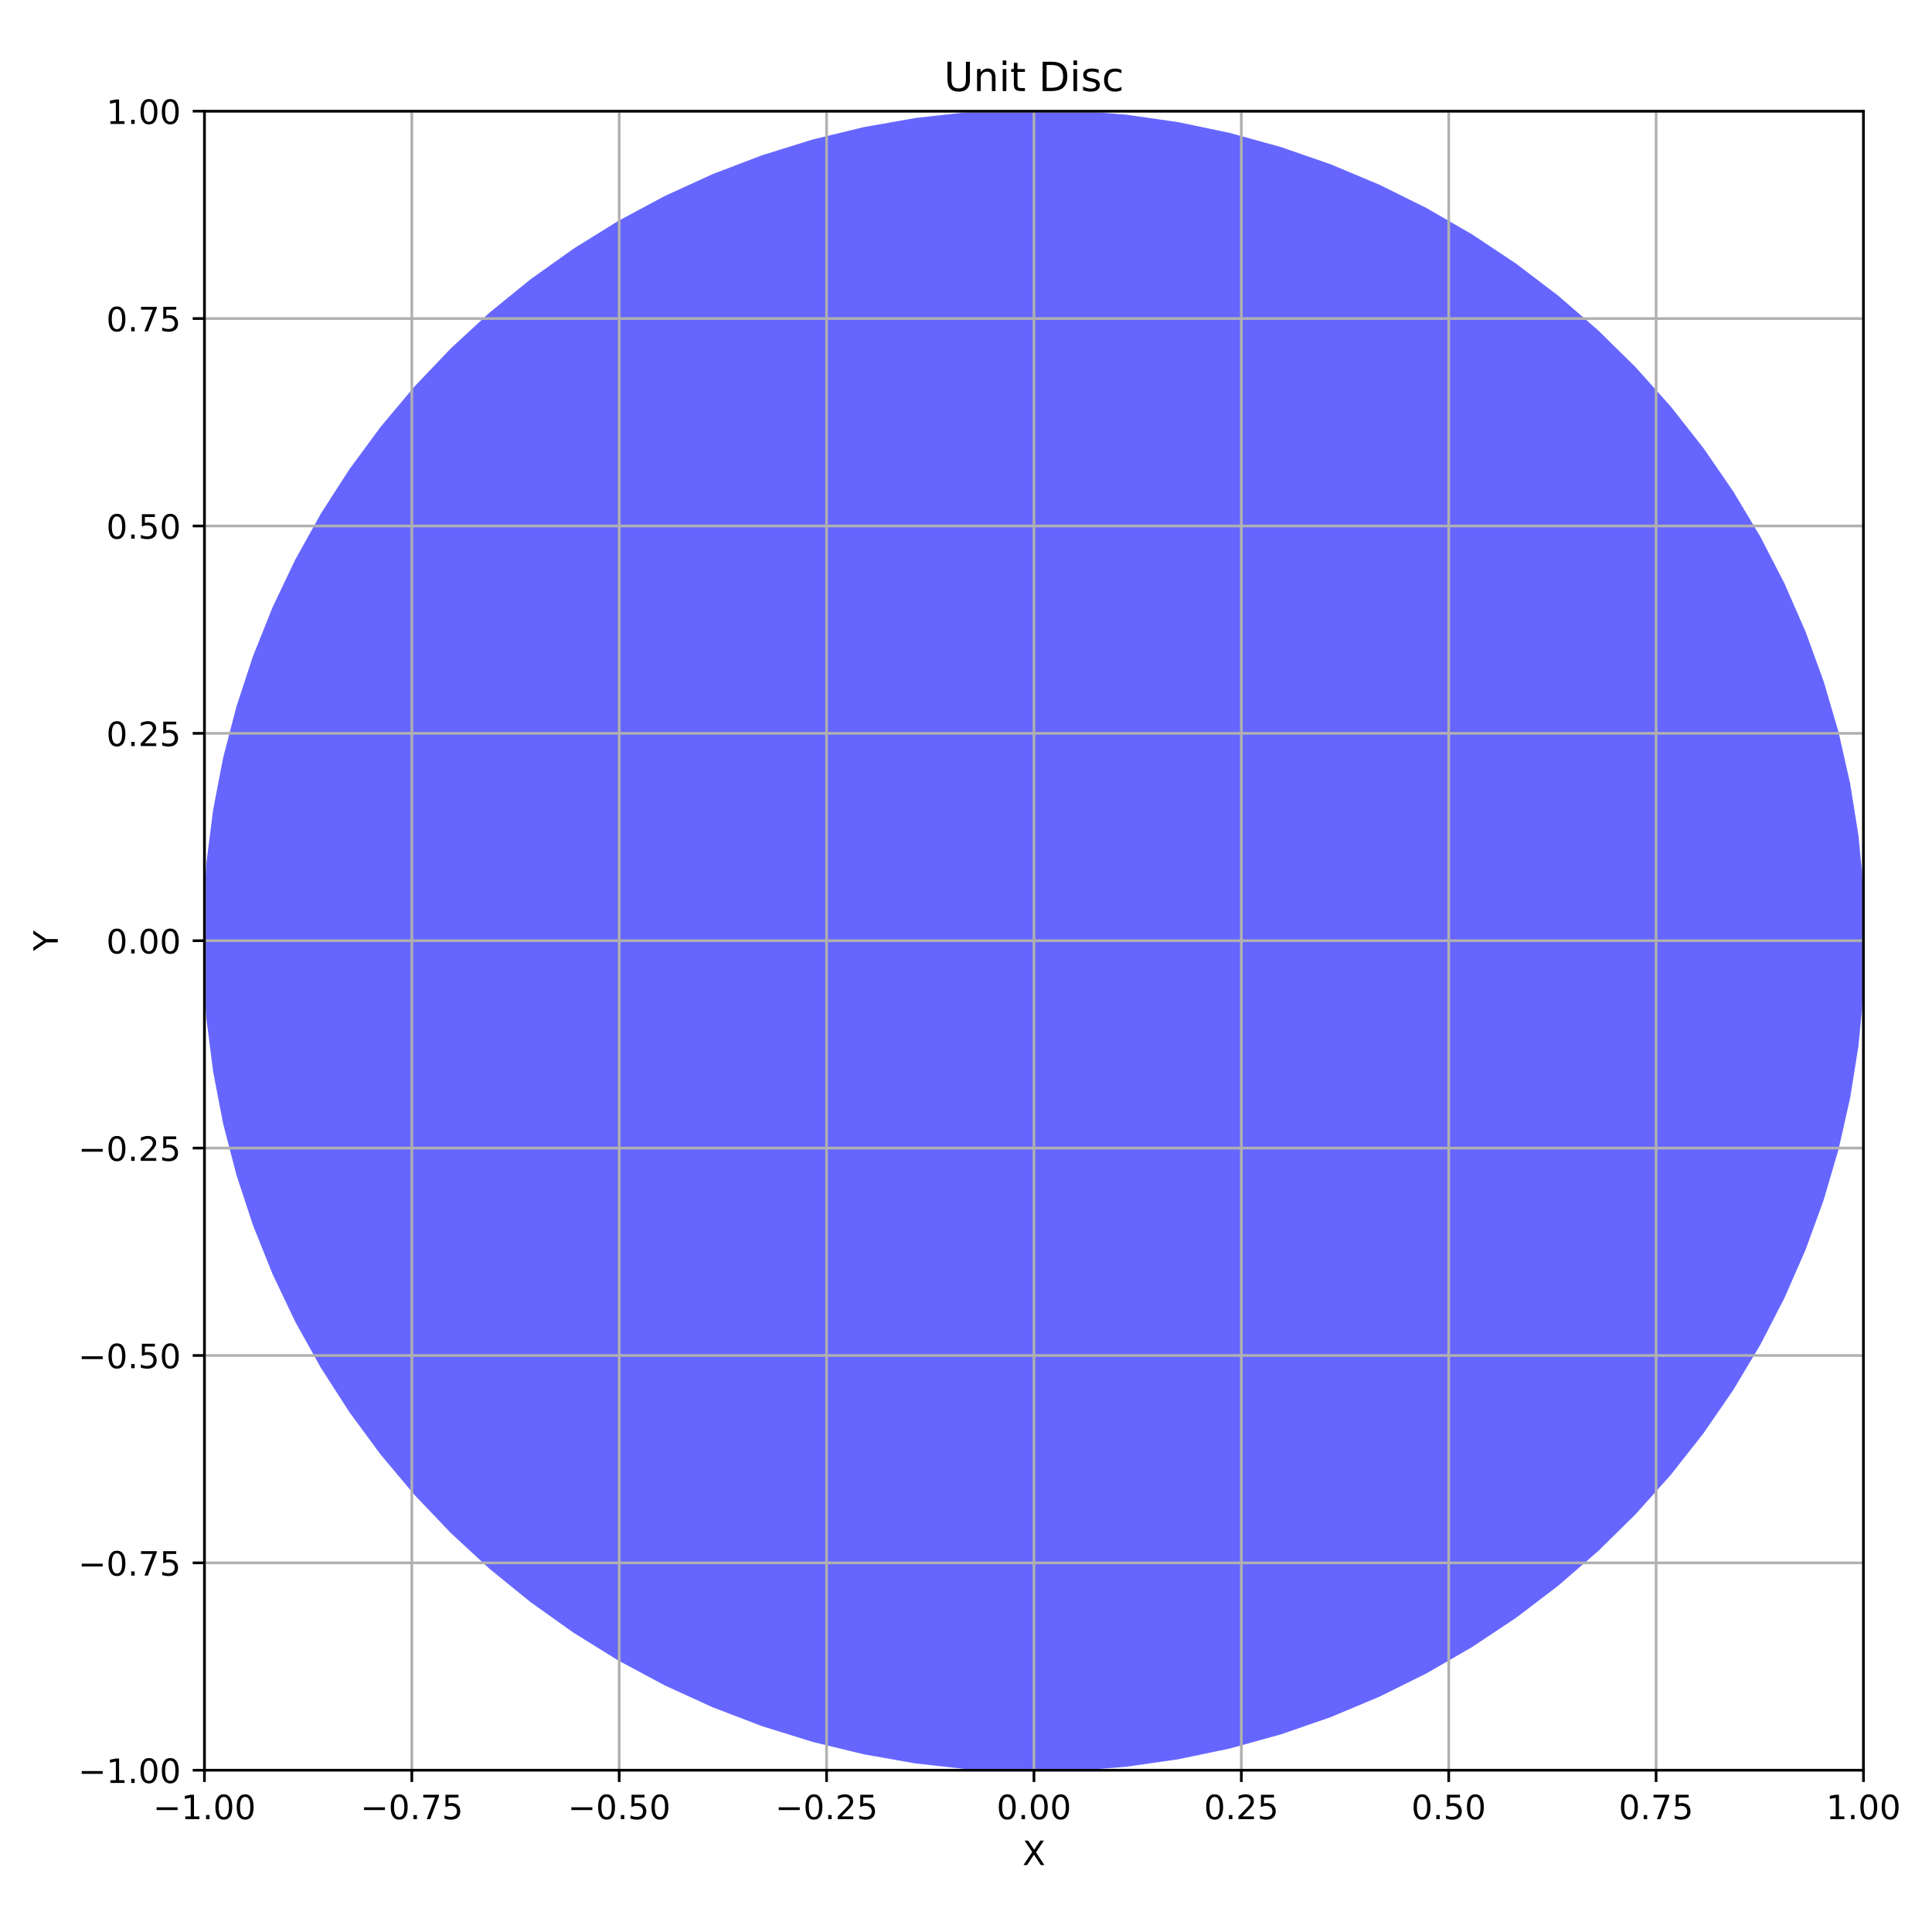
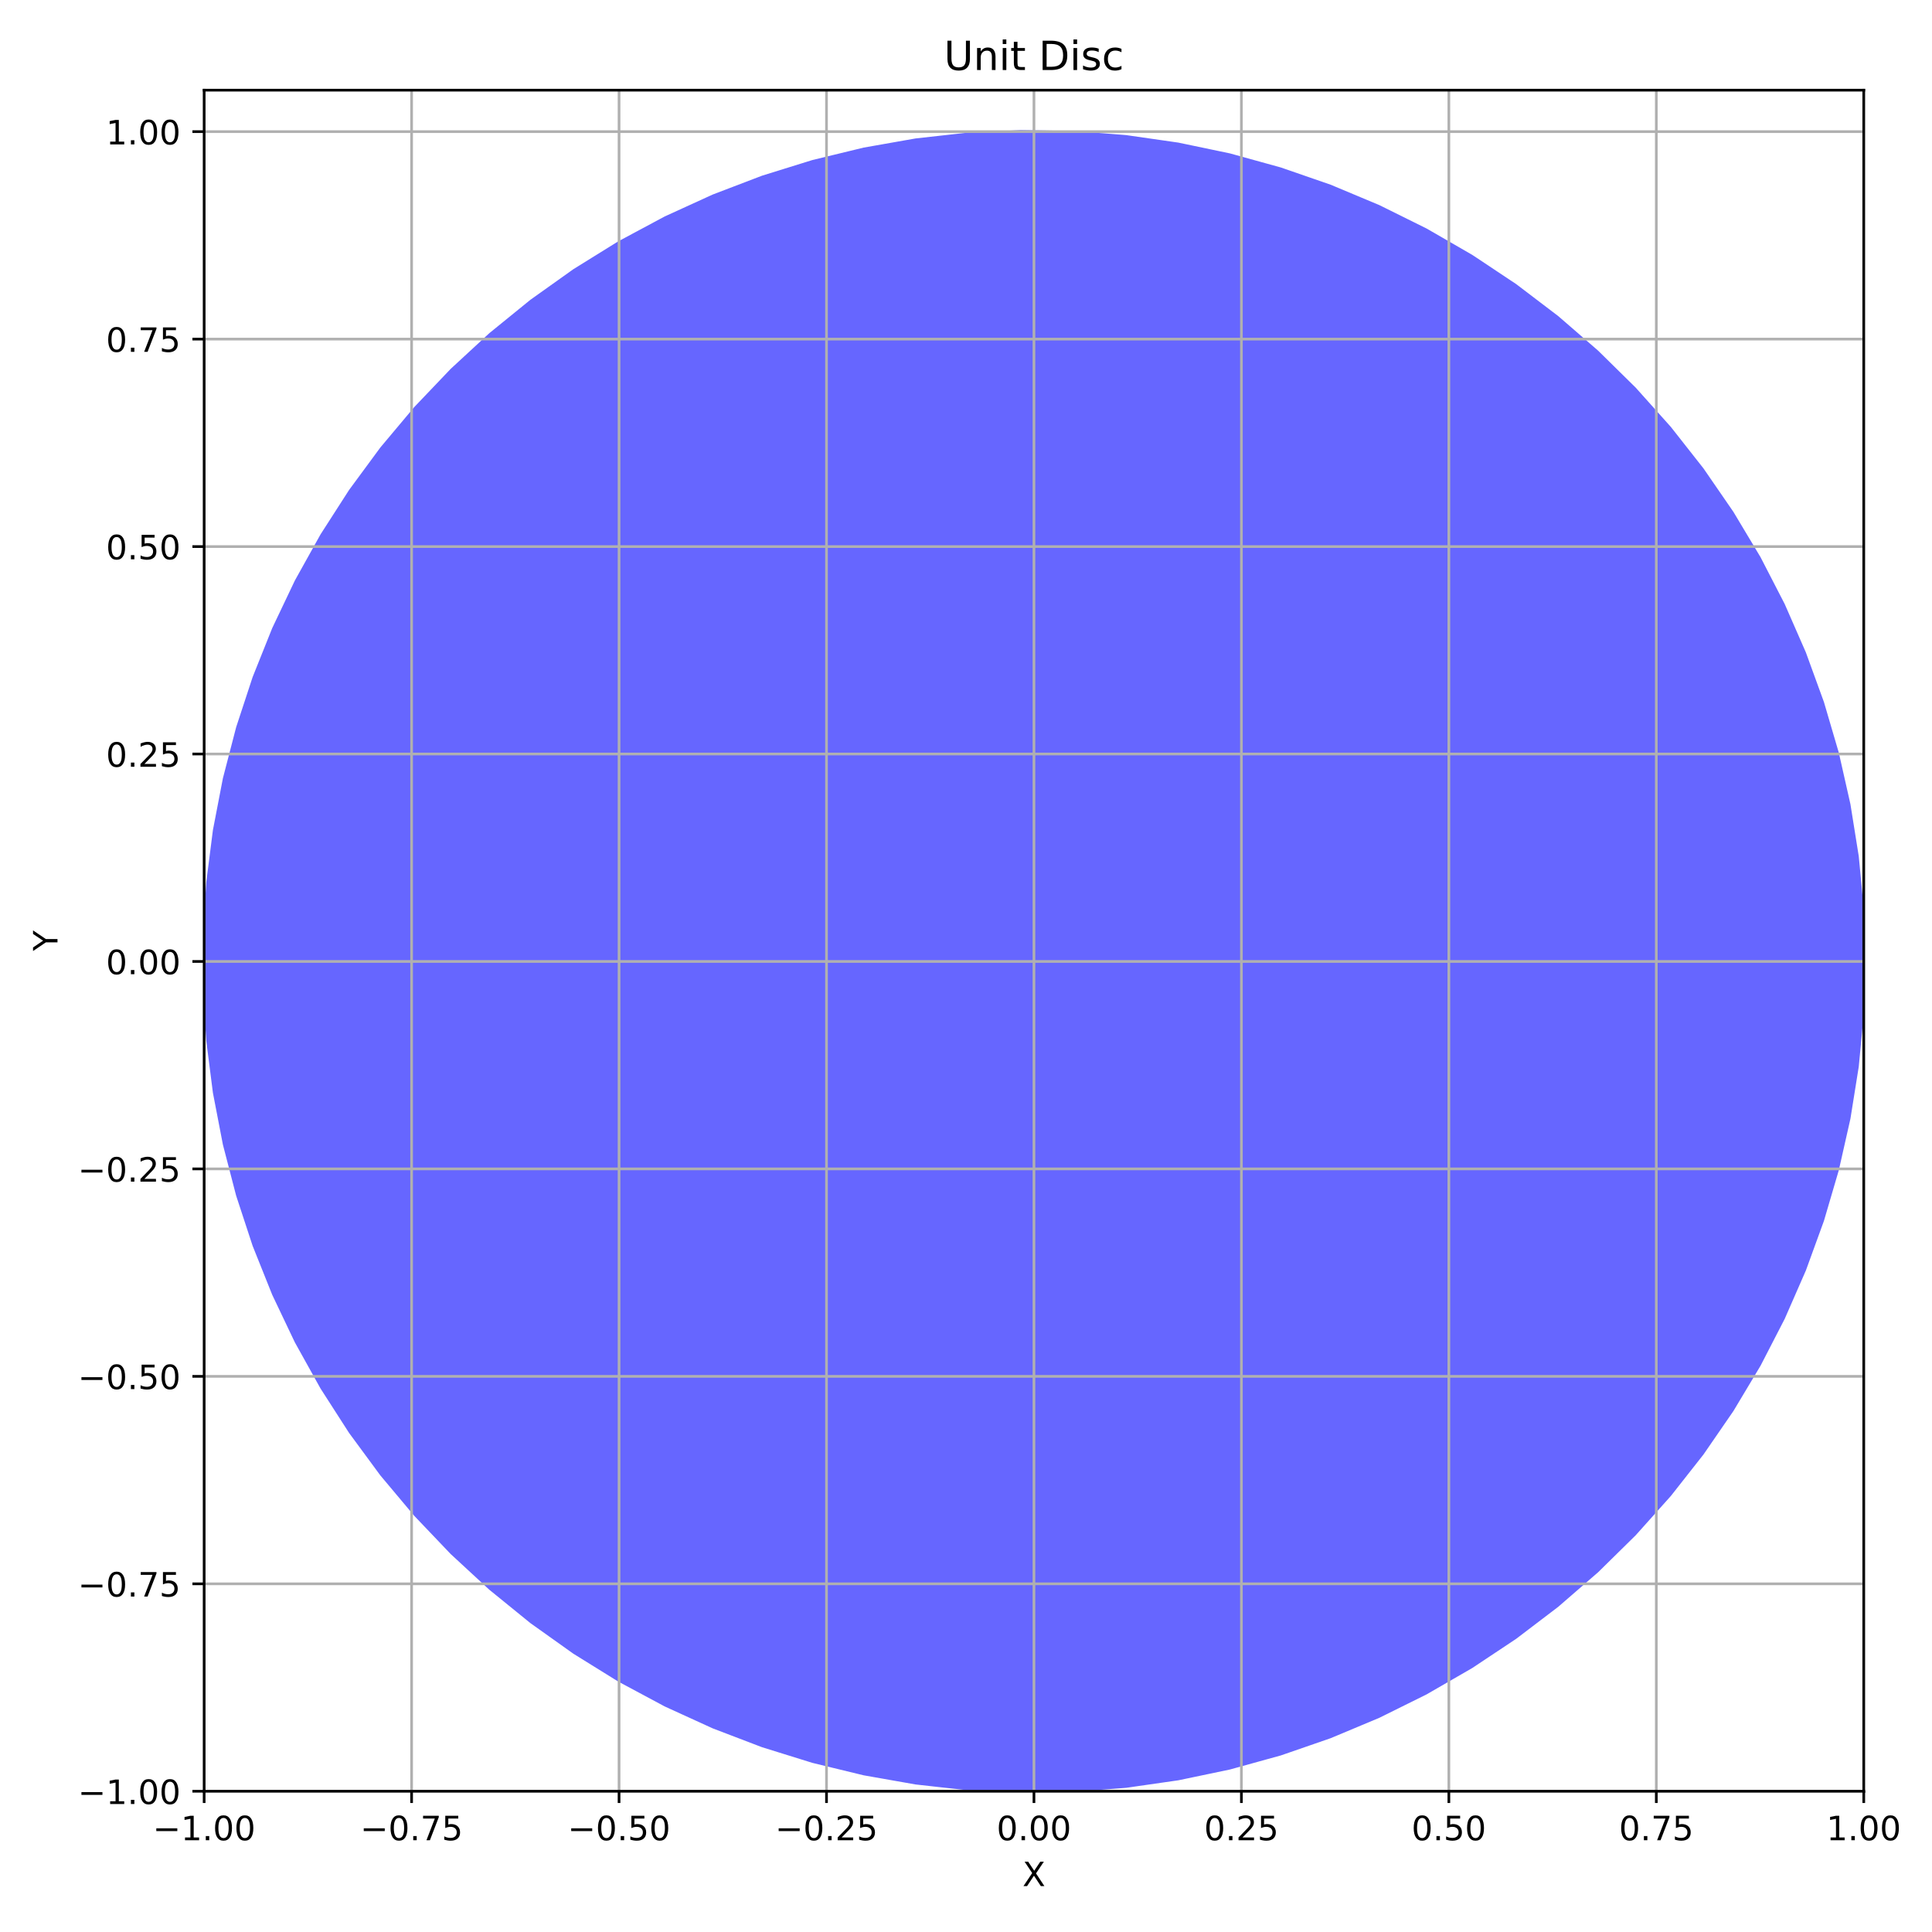
<svg xmlns="http://www.w3.org/2000/svg" xmlns:xlink="http://www.w3.org/1999/xlink" width="576pt" height="576pt" viewBox="0 0 576 576" version="1.1">
  <defs>
    <style type="text/css">*{stroke-linejoin: round; stroke-linecap: butt}</style>
  </defs>
  <g id="figure_1">
    <g id="patch_1">
      <path d="M 0 576  L 576 576  L 576 0  L 0 0  z " style="fill: #ffffff" />
    </g>
    <g id="axes_1">
      <g id="patch_2">
-         <path d="M 60.95 527.77  L 555.57 527.77  L 555.57 33.15  L 60.95 33.15  z " style="fill: #ffffff" />
+         <path d="M 60.865 534.04  L 555.655 534.04  L 555.655 26.88  L 60.865 26.88  z " style="fill: #ffffff" />
      </g>
      <g id="patch_3">
-         <path d="M 555.57 280.46  L 555.072 264.775  L 553.58 249.152  L 551.101 233.656  L 547.643 218.349  L 543.222 203.291  L 537.855 188.544  L 531.563 174.167  L 524.372 160.219  L 516.31 146.754  L 507.411 133.828  L 497.71 121.492  L 487.247 109.797  L 476.062 98.788  L 464.202 88.511  L 451.714 79.007  L 438.648 70.314  L 425.057 62.468  L 410.996 55.499  L 396.522 49.436  L 381.691 44.303  L 366.566 40.121  L 351.205 36.907  L 335.671 34.674  L 320.027 33.43  L 304.336 33.181  L 288.661 33.928  L 273.064 35.667  L 257.609 38.392  L 242.358 42.092  L 227.373 46.752  L 212.713 52.353  L 198.438 58.872  L 184.605 66.283  L 171.27 74.557  L 158.487 83.66  L 146.306 93.556  L 134.778 104.204  L 123.949 115.561  L 113.861 127.583  L 104.557 140.22  L 96.072 153.422  L 88.442 167.136  L 81.697 181.306  L 75.865 195.875  L 70.968 210.785  L 67.026 225.975  L 64.056 241.385  L 62.07 256.952  L 61.075 272.613  L 61.075 288.307  L 62.07 303.968  L 64.056 319.535  L 67.026 334.945  L 70.968 350.135  L 75.865 365.045  L 81.697 379.614  L 88.442 393.784  L 96.072 407.498  L 104.557 420.7  L 113.861 433.337  L 123.949 445.359  L 134.778 456.716  L 146.306 467.364  L 158.487 477.26  L 171.27 486.363  L 184.605 494.637  L 198.438 502.048  L 212.713 508.567  L 227.373 514.168  L 242.358 518.828  L 257.609 522.528  L 273.064 525.253  L 288.661 526.992  L 304.336 527.739  L 320.027 527.49  L 335.671 526.246  L 351.205 524.013  L 366.566 520.799  L 381.691 516.617  L 396.522 511.484  L 410.996 505.421  L 425.057 498.452  L 438.648 490.606  L 451.714 481.913  L 464.202 472.409  L 476.062 462.132  L 487.247 451.123  L 497.71 439.428  L 507.411 427.092  L 516.31 414.166  L 524.372 400.701  L 531.563 386.753  L 537.855 372.376  L 543.222 357.629  L 547.643 342.571  L 551.101 327.264  L 553.58 311.768  L 555.072 296.145  L 555.57 280.46  z " clip-path="url(#p7efc062211)" style="fill: #0000ff; opacity: 0.6; stroke: #0000ff; stroke-linejoin: miter" />
+         <path d="M 555.655 286.645  L 555.157 270.954  L 553.665 255.327  L 551.184 239.825  L 547.726 224.512  L 543.303 209.449  L 537.934 194.697  L 531.64 180.316  L 524.446 166.362  L 516.382 152.893  L 507.48 139.962  L 497.776 127.622  L 487.308 115.923  L 476.12 104.91  L 464.256 94.63  L 451.763 85.123  L 438.693 76.427  L 425.098 68.578  L 411.032 61.606  L 396.552 55.541  L 381.717 50.407  L 366.586 46.223  L 351.22 43.008  L 335.681 40.774  L 320.032 39.53  L 304.335 39.281  L 288.654 40.028  L 273.052 41.768  L 257.592 44.494  L 242.336 48.195  L 227.345 52.856  L 212.68 58.459  L 198.4 64.98  L 184.562 72.394  L 171.223 80.671  L 158.435 89.777  L 146.251 99.676  L 134.719 110.328  L 123.885 121.689  L 113.794 133.715  L 104.486 146.357  L 95.999 159.564  L 88.366 173.282  L 81.619 187.457  L 75.785 202.031  L 70.886 216.946  L 66.943 232.141  L 63.972 247.556  L 61.985 263.128  L 60.989 278.796  L 60.989 294.494  L 61.985 310.161  L 63.972 325.734  L 66.943 341.149  L 70.886 356.344  L 75.785 371.259  L 81.619 385.833  L 88.366 400.008  L 95.999 413.726  L 104.486 426.933  L 113.794 439.574  L 123.885 451.6  L 134.719 462.962  L 146.251 473.614  L 158.435 483.512  L 171.223 492.619  L 184.562 500.895  L 198.4 508.309  L 212.68 514.831  L 227.345 520.433  L 242.336 525.095  L 257.592 528.796  L 273.052 531.522  L 288.654 533.262  L 304.335 534.009  L 320.032 533.76  L 335.681 532.516  L 351.22 530.282  L 366.586 527.066  L 381.717 522.883  L 396.552 517.749  L 411.032 511.683  L 425.098 504.712  L 438.693 496.863  L 451.763 488.167  L 464.256 478.66  L 476.12 468.379  L 487.308 457.367  L 497.776 445.667  L 507.48 433.327  L 516.382 420.397  L 524.446 406.928  L 531.64 392.974  L 537.934 378.592  L 543.303 363.84  L 547.726 348.778  L 551.184 333.465  L 553.665 317.963  L 555.157 302.336  L 555.655 286.645  z " clip-path="url(#pcd6959574d)" style="fill: #0000ff; opacity: 0.6; stroke: #0000ff; stroke-linejoin: miter" />
      </g>
      <g id="matplotlib.axis_1">
        <g id="xtick_1">
          <g id="line2d_1">
-             <path d="M 60.95 527.77  L 60.95 33.15  " clip-path="url(#p7efc062211)" style="fill: none; stroke: #b0b0b0; stroke-width: 0.8; stroke-linecap: square" />
+             <path d="M 60.865 534.04  L 60.865 26.88  " clip-path="url(#pcd6959574d)" style="fill: none; stroke: #b0b0b0; stroke-width: 0.8; stroke-linecap: square" />
          </g>
          <g id="line2d_2">
            <defs>
-               <path id="m8907862afc" d="M 0 0  L 0 3.5  " style="stroke: #000000; stroke-width: 0.8" />
+               <path id="md488ed153a" d="M 0 0  L 0 3.5  " style="stroke: #000000; stroke-width: 0.8" />
            </defs>
            <g>
-               <use xlink:href="#m8907862afc" x="60.95" y="527.77" style="stroke: #000000; stroke-width: 0.8" />
+               <use xlink:href="#md488ed153a" x="60.865" y="534.04" style="stroke: #000000; stroke-width: 0.8" />
            </g>
          </g>
          <g id="text_1">
-             <g transform="translate(45.62734 542.3684) scale(0.1 -0.1)">
+             <g transform="translate(45.54222 548.6384) scale(0.1 -0.1)">
              <defs>
                <path id="DejaVuSans-2212" d="M 678 2272  L 4684 2272  L 4684 1741  L 678 1741  L 678 2272  z " transform="scale(0.015625)" />
                <path id="DejaVuSans-31" d="M 794 531  L 1825 531  L 1825 4091  L 703 3866  L 703 4441  L 1819 4666  L 2450 4666  L 2450 531  L 3481 531  L 3481 0  L 794 0  L 794 531  z " transform="scale(0.015625)" />
                <path id="DejaVuSans-2e" d="M 684 794  L 1344 794  L 1344 0  L 684 0  L 684 794  z " transform="scale(0.015625)" />
                <path id="DejaVuSans-30" d="M 2034 4250  Q 1547 4250 1301 3770  Q 1056 3291 1056 2328  Q 1056 1369 1301 889  Q 1547 409 2034 409  Q 2525 409 2770 889  Q 3016 1369 3016 2328  Q 3016 3291 2770 3770  Q 2525 4250 2034 4250  z M 2034 4750  Q 2819 4750 3233 4129  Q 3647 3509 3647 2328  Q 3647 1150 3233 529  Q 2819 -91 2034 -91  Q 1250 -91 836 529  Q 422 1150 422 2328  Q 422 3509 836 4129  Q 1250 4750 2034 4750  z " transform="scale(0.015625)" />
              </defs>
              <use xlink:href="#DejaVuSans-2212" />
              <use xlink:href="#DejaVuSans-31" x="83.789" />
              <use xlink:href="#DejaVuSans-2e" x="147.412" />
              <use xlink:href="#DejaVuSans-30" x="179.199" />
              <use xlink:href="#DejaVuSans-30" x="242.822" />
            </g>
          </g>
        </g>
        <g id="xtick_2">
          <g id="line2d_3">
-             <path d="M 122.778 527.77  L 122.778 33.15  " clip-path="url(#p7efc062211)" style="fill: none; stroke: #b0b0b0; stroke-width: 0.8; stroke-linecap: square" />
+             <path d="M 122.714 534.04  L 122.714 26.88  " clip-path="url(#pcd6959574d)" style="fill: none; stroke: #b0b0b0; stroke-width: 0.8; stroke-linecap: square" />
          </g>
          <g id="line2d_4">
            <g>
-               <use xlink:href="#m8907862afc" x="122.778" y="527.77" style="stroke: #000000; stroke-width: 0.8" />
+               <use xlink:href="#md488ed153a" x="122.714" y="534.04" style="stroke: #000000; stroke-width: 0.8" />
            </g>
          </g>
          <g id="text_2">
-             <g transform="translate(107.4548 542.3684) scale(0.1 -0.1)">
+             <g transform="translate(107.391 548.6384) scale(0.1 -0.1)">
              <defs>
                <path id="DejaVuSans-37" d="M 525 4666  L 3525 4666  L 3525 4397  L 1831 0  L 1172 0  L 2766 4134  L 525 4134  L 525 4666  z " transform="scale(0.015625)" />
                <path id="DejaVuSans-35" d="M 691 4666  L 3169 4666  L 3169 4134  L 1269 4134  L 1269 2991  Q 1406 3038 1543 3061  Q 1681 3084 1819 3084  Q 2600 3084 3056 2656  Q 3513 2228 3513 1497  Q 3513 744 3044 326  Q 2575 -91 1722 -91  Q 1428 -91 1123 -41  Q 819 9 494 109  L 494 744  Q 775 591 1075 516  Q 1375 441 1709 441  Q 2250 441 2565 725  Q 2881 1009 2881 1497  Q 2881 1984 2565 2268  Q 2250 2553 1709 2553  Q 1456 2553 1204 2497  Q 953 2441 691 2322  L 691 4666  z " transform="scale(0.015625)" />
              </defs>
              <use xlink:href="#DejaVuSans-2212" />
              <use xlink:href="#DejaVuSans-30" x="83.789" />
              <use xlink:href="#DejaVuSans-2e" x="147.412" />
              <use xlink:href="#DejaVuSans-37" x="179.199" />
              <use xlink:href="#DejaVuSans-35" x="242.822" />
            </g>
          </g>
        </g>
        <g id="xtick_3">
          <g id="line2d_5">
-             <path d="M 184.605 527.77  L 184.605 33.15  " clip-path="url(#p7efc062211)" style="fill: none; stroke: #b0b0b0; stroke-width: 0.8; stroke-linecap: square" />
+             <path d="M 184.562 534.04  L 184.562 26.88  " clip-path="url(#pcd6959574d)" style="fill: none; stroke: #b0b0b0; stroke-width: 0.8; stroke-linecap: square" />
          </g>
          <g id="line2d_6">
            <g>
-               <use xlink:href="#m8907862afc" x="184.605" y="527.77" style="stroke: #000000; stroke-width: 0.8" />
+               <use xlink:href="#md488ed153a" x="184.562" y="534.04" style="stroke: #000000; stroke-width: 0.8" />
            </g>
          </g>
          <g id="text_3">
-             <g transform="translate(169.2823 542.3684) scale(0.1 -0.1)">
+             <g transform="translate(169.2398 548.6384) scale(0.1 -0.1)">
              <use xlink:href="#DejaVuSans-2212" />
              <use xlink:href="#DejaVuSans-30" x="83.789" />
              <use xlink:href="#DejaVuSans-2e" x="147.412" />
              <use xlink:href="#DejaVuSans-35" x="179.199" />
              <use xlink:href="#DejaVuSans-30" x="242.822" />
            </g>
          </g>
        </g>
        <g id="xtick_4">
          <g id="line2d_7">
-             <path d="M 246.433 527.77  L 246.433 33.15  " clip-path="url(#p7efc062211)" style="fill: none; stroke: #b0b0b0; stroke-width: 0.8; stroke-linecap: square" />
+             <path d="M 246.411 534.04  L 246.411 26.88  " clip-path="url(#pcd6959574d)" style="fill: none; stroke: #b0b0b0; stroke-width: 0.8; stroke-linecap: square" />
          </g>
          <g id="line2d_8">
            <g>
-               <use xlink:href="#m8907862afc" x="246.433" y="527.77" style="stroke: #000000; stroke-width: 0.8" />
+               <use xlink:href="#md488ed153a" x="246.411" y="534.04" style="stroke: #000000; stroke-width: 0.8" />
            </g>
          </g>
          <g id="text_4">
-             <g transform="translate(231.1098 542.3684) scale(0.1 -0.1)">
+             <g transform="translate(231.0886 548.6384) scale(0.1 -0.1)">
              <defs>
                <path id="DejaVuSans-32" d="M 1228 531  L 3431 531  L 3431 0  L 469 0  L 469 531  Q 828 903 1448 1529  Q 2069 2156 2228 2338  Q 2531 2678 2651 2914  Q 2772 3150 2772 3378  Q 2772 3750 2511 3984  Q 2250 4219 1831 4219  Q 1534 4219 1204 4116  Q 875 4013 500 3803  L 500 4441  Q 881 4594 1212 4672  Q 1544 4750 1819 4750  Q 2544 4750 2975 4387  Q 3406 4025 3406 3419  Q 3406 3131 3298 2873  Q 3191 2616 2906 2266  Q 2828 2175 2409 1742  Q 1991 1309 1228 531  z " transform="scale(0.015625)" />
              </defs>
              <use xlink:href="#DejaVuSans-2212" />
              <use xlink:href="#DejaVuSans-30" x="83.789" />
              <use xlink:href="#DejaVuSans-2e" x="147.412" />
              <use xlink:href="#DejaVuSans-32" x="179.199" />
              <use xlink:href="#DejaVuSans-35" x="242.822" />
            </g>
          </g>
        </g>
        <g id="xtick_5">
          <g id="line2d_9">
-             <path d="M 308.26 527.77  L 308.26 33.15  " clip-path="url(#p7efc062211)" style="fill: none; stroke: #b0b0b0; stroke-width: 0.8; stroke-linecap: square" />
+             <path d="M 308.26 534.04  L 308.26 26.88  " clip-path="url(#pcd6959574d)" style="fill: none; stroke: #b0b0b0; stroke-width: 0.8; stroke-linecap: square" />
          </g>
          <g id="line2d_10">
            <g>
-               <use xlink:href="#m8907862afc" x="308.26" y="527.77" style="stroke: #000000; stroke-width: 0.8" />
+               <use xlink:href="#md488ed153a" x="308.26" y="534.04" style="stroke: #000000; stroke-width: 0.8" />
            </g>
          </g>
          <g id="text_5">
-             <g transform="translate(297.1272 542.3684) scale(0.1 -0.1)">
+             <g transform="translate(297.1272 548.6384) scale(0.1 -0.1)">
              <use xlink:href="#DejaVuSans-30" />
              <use xlink:href="#DejaVuSans-2e" x="63.623" />
              <use xlink:href="#DejaVuSans-30" x="95.41" />
              <use xlink:href="#DejaVuSans-30" x="159.033" />
            </g>
          </g>
        </g>
        <g id="xtick_6">
          <g id="line2d_11">
-             <path d="M 370.087 527.77  L 370.087 33.15  " clip-path="url(#p7efc062211)" style="fill: none; stroke: #b0b0b0; stroke-width: 0.8; stroke-linecap: square" />
+             <path d="M 370.109 534.04  L 370.109 26.88  " clip-path="url(#pcd6959574d)" style="fill: none; stroke: #b0b0b0; stroke-width: 0.8; stroke-linecap: square" />
          </g>
          <g id="line2d_12">
            <g>
-               <use xlink:href="#m8907862afc" x="370.087" y="527.77" style="stroke: #000000; stroke-width: 0.8" />
+               <use xlink:href="#md488ed153a" x="370.109" y="534.04" style="stroke: #000000; stroke-width: 0.8" />
            </g>
          </g>
          <g id="text_6">
-             <g transform="translate(358.9547 542.3684) scale(0.1 -0.1)">
+             <g transform="translate(358.976 548.6384) scale(0.1 -0.1)">
              <use xlink:href="#DejaVuSans-30" />
              <use xlink:href="#DejaVuSans-2e" x="63.623" />
              <use xlink:href="#DejaVuSans-32" x="95.41" />
              <use xlink:href="#DejaVuSans-35" x="159.033" />
            </g>
          </g>
        </g>
        <g id="xtick_7">
          <g id="line2d_13">
-             <path d="M 431.915 527.77  L 431.915 33.15  " clip-path="url(#p7efc062211)" style="fill: none; stroke: #b0b0b0; stroke-width: 0.8; stroke-linecap: square" />
+             <path d="M 431.958 534.04  L 431.958 26.88  " clip-path="url(#pcd6959574d)" style="fill: none; stroke: #b0b0b0; stroke-width: 0.8; stroke-linecap: square" />
          </g>
          <g id="line2d_14">
            <g>
-               <use xlink:href="#m8907862afc" x="431.915" y="527.77" style="stroke: #000000; stroke-width: 0.8" />
+               <use xlink:href="#md488ed153a" x="431.958" y="534.04" style="stroke: #000000; stroke-width: 0.8" />
            </g>
          </g>
          <g id="text_7">
-             <g transform="translate(420.7822 542.3684) scale(0.1 -0.1)">
+             <g transform="translate(420.8247 548.6384) scale(0.1 -0.1)">
              <use xlink:href="#DejaVuSans-30" />
              <use xlink:href="#DejaVuSans-2e" x="63.623" />
              <use xlink:href="#DejaVuSans-35" x="95.41" />
              <use xlink:href="#DejaVuSans-30" x="159.033" />
            </g>
          </g>
        </g>
        <g id="xtick_8">
          <g id="line2d_15">
-             <path d="M 493.743 527.77  L 493.743 33.15  " clip-path="url(#p7efc062211)" style="fill: none; stroke: #b0b0b0; stroke-width: 0.8; stroke-linecap: square" />
+             <path d="M 493.806 534.04  L 493.806 26.88  " clip-path="url(#pcd6959574d)" style="fill: none; stroke: #b0b0b0; stroke-width: 0.8; stroke-linecap: square" />
          </g>
          <g id="line2d_16">
            <g>
-               <use xlink:href="#m8907862afc" x="493.743" y="527.77" style="stroke: #000000; stroke-width: 0.8" />
+               <use xlink:href="#md488ed153a" x="493.806" y="534.04" style="stroke: #000000; stroke-width: 0.8" />
            </g>
          </g>
          <g id="text_8">
-             <g transform="translate(482.6097 542.3684) scale(0.1 -0.1)">
+             <g transform="translate(482.6735 548.6384) scale(0.1 -0.1)">
              <use xlink:href="#DejaVuSans-30" />
              <use xlink:href="#DejaVuSans-2e" x="63.623" />
              <use xlink:href="#DejaVuSans-37" x="95.41" />
              <use xlink:href="#DejaVuSans-35" x="159.033" />
            </g>
          </g>
        </g>
        <g id="xtick_9">
          <g id="line2d_17">
-             <path d="M 555.57 527.77  L 555.57 33.15  " clip-path="url(#p7efc062211)" style="fill: none; stroke: #b0b0b0; stroke-width: 0.8; stroke-linecap: square" />
+             <path d="M 555.655 534.04  L 555.655 26.88  " clip-path="url(#pcd6959574d)" style="fill: none; stroke: #b0b0b0; stroke-width: 0.8; stroke-linecap: square" />
          </g>
          <g id="line2d_18">
            <g>
-               <use xlink:href="#m8907862afc" x="555.57" y="527.77" style="stroke: #000000; stroke-width: 0.8" />
+               <use xlink:href="#md488ed153a" x="555.655" y="534.04" style="stroke: #000000; stroke-width: 0.8" />
            </g>
          </g>
          <g id="text_9">
-             <g transform="translate(544.4372 542.3684) scale(0.1 -0.1)">
+             <g transform="translate(544.5223 548.6384) scale(0.1 -0.1)">
              <use xlink:href="#DejaVuSans-31" />
              <use xlink:href="#DejaVuSans-2e" x="63.623" />
              <use xlink:href="#DejaVuSans-30" x="95.41" />
              <use xlink:href="#DejaVuSans-30" x="159.033" />
            </g>
          </g>
        </g>
        <g id="text_10">
-           <g transform="translate(304.835 556.0466) scale(0.1 -0.1)">
+           <g transform="translate(304.835 562.3166) scale(0.1 -0.1)">
            <defs>
              <path id="DejaVuSans-58" d="M 403 4666  L 1081 4666  L 2241 2931  L 3406 4666  L 4084 4666  L 2584 2425  L 4184 0  L 3506 0  L 2194 1984  L 872 0  L 191 0  L 1856 2491  L 403 4666  z " transform="scale(0.015625)" />
            </defs>
            <use xlink:href="#DejaVuSans-58" />
          </g>
        </g>
      </g>
      <g id="matplotlib.axis_2">
        <g id="ytick_1">
          <g id="line2d_19">
-             <path d="M 60.95 527.77  L 555.57 527.77  " clip-path="url(#p7efc062211)" style="fill: none; stroke: #b0b0b0; stroke-width: 0.8; stroke-linecap: square" />
+             <path d="M 60.865 534.04  L 555.655 534.04  " clip-path="url(#pcd6959574d)" style="fill: none; stroke: #b0b0b0; stroke-width: 0.8; stroke-linecap: square" />
          </g>
          <g id="line2d_20">
            <defs>
-               <path id="mbcb0702054" d="M 0 0  L -3.5 0  " style="stroke: #000000; stroke-width: 0.8" />
+               <path id="m30bca22237" d="M 0 0  L -3.5 0  " style="stroke: #000000; stroke-width: 0.8" />
            </defs>
            <g>
-               <use xlink:href="#mbcb0702054" x="60.95" y="527.77" style="stroke: #000000; stroke-width: 0.8" />
+               <use xlink:href="#m30bca22237" x="60.865" y="534.04" style="stroke: #000000; stroke-width: 0.8" />
            </g>
          </g>
          <g id="text_11">
-             <g transform="translate(23.30469 531.5692) scale(0.1 -0.1)">
+             <g transform="translate(23.21957 537.8392) scale(0.1 -0.1)">
              <use xlink:href="#DejaVuSans-2212" />
              <use xlink:href="#DejaVuSans-31" x="83.789" />
              <use xlink:href="#DejaVuSans-2e" x="147.412" />
              <use xlink:href="#DejaVuSans-30" x="179.199" />
              <use xlink:href="#DejaVuSans-30" x="242.822" />
            </g>
          </g>
        </g>
        <g id="ytick_2">
          <g id="line2d_21">
-             <path d="M 60.95 465.942  L 555.57 465.942  " clip-path="url(#p7efc062211)" style="fill: none; stroke: #b0b0b0; stroke-width: 0.8; stroke-linecap: square" />
+             <path d="M 60.865 472.191  L 555.655 472.191  " clip-path="url(#pcd6959574d)" style="fill: none; stroke: #b0b0b0; stroke-width: 0.8; stroke-linecap: square" />
          </g>
          <g id="line2d_22">
            <g>
-               <use xlink:href="#mbcb0702054" x="60.95" y="465.942" style="stroke: #000000; stroke-width: 0.8" />
+               <use xlink:href="#m30bca22237" x="60.865" y="472.191" style="stroke: #000000; stroke-width: 0.8" />
            </g>
          </g>
          <g id="text_12">
-             <g transform="translate(23.30469 469.7417) scale(0.1 -0.1)">
+             <g transform="translate(23.21957 475.9904) scale(0.1 -0.1)">
              <use xlink:href="#DejaVuSans-2212" />
              <use xlink:href="#DejaVuSans-30" x="83.789" />
              <use xlink:href="#DejaVuSans-2e" x="147.412" />
              <use xlink:href="#DejaVuSans-37" x="179.199" />
              <use xlink:href="#DejaVuSans-35" x="242.822" />
            </g>
          </g>
        </g>
        <g id="ytick_3">
          <g id="line2d_23">
-             <path d="M 60.95 404.115  L 555.57 404.115  " clip-path="url(#p7efc062211)" style="fill: none; stroke: #b0b0b0; stroke-width: 0.8; stroke-linecap: square" />
+             <path d="M 60.865 410.342  L 555.655 410.342  " clip-path="url(#pcd6959574d)" style="fill: none; stroke: #b0b0b0; stroke-width: 0.8; stroke-linecap: square" />
          </g>
          <g id="line2d_24">
            <g>
-               <use xlink:href="#mbcb0702054" x="60.95" y="404.115" style="stroke: #000000; stroke-width: 0.8" />
+               <use xlink:href="#m30bca22237" x="60.865" y="410.342" style="stroke: #000000; stroke-width: 0.8" />
            </g>
          </g>
          <g id="text_13">
-             <g transform="translate(23.30469 407.9142) scale(0.1 -0.1)">
+             <g transform="translate(23.21957 414.1417) scale(0.1 -0.1)">
              <use xlink:href="#DejaVuSans-2212" />
              <use xlink:href="#DejaVuSans-30" x="83.789" />
              <use xlink:href="#DejaVuSans-2e" x="147.412" />
              <use xlink:href="#DejaVuSans-35" x="179.199" />
              <use xlink:href="#DejaVuSans-30" x="242.822" />
            </g>
          </g>
        </g>
        <g id="ytick_4">
          <g id="line2d_25">
-             <path d="M 60.95 342.288  L 555.57 342.288  " clip-path="url(#p7efc062211)" style="fill: none; stroke: #b0b0b0; stroke-width: 0.8; stroke-linecap: square" />
+             <path d="M 60.865 348.494  L 555.655 348.494  " clip-path="url(#pcd6959574d)" style="fill: none; stroke: #b0b0b0; stroke-width: 0.8; stroke-linecap: square" />
          </g>
          <g id="line2d_26">
            <g>
-               <use xlink:href="#mbcb0702054" x="60.95" y="342.288" style="stroke: #000000; stroke-width: 0.8" />
+               <use xlink:href="#m30bca22237" x="60.865" y="348.494" style="stroke: #000000; stroke-width: 0.8" />
            </g>
          </g>
          <g id="text_14">
-             <g transform="translate(23.30469 346.0867) scale(0.1 -0.1)">
+             <g transform="translate(23.21957 352.2929) scale(0.1 -0.1)">
              <use xlink:href="#DejaVuSans-2212" />
              <use xlink:href="#DejaVuSans-30" x="83.789" />
              <use xlink:href="#DejaVuSans-2e" x="147.412" />
              <use xlink:href="#DejaVuSans-32" x="179.199" />
              <use xlink:href="#DejaVuSans-35" x="242.822" />
            </g>
          </g>
        </g>
        <g id="ytick_5">
          <g id="line2d_27">
-             <path d="M 60.95 280.46  L 555.57 280.46  " clip-path="url(#p7efc062211)" style="fill: none; stroke: #b0b0b0; stroke-width: 0.8; stroke-linecap: square" />
+             <path d="M 60.865 286.645  L 555.655 286.645  " clip-path="url(#pcd6959574d)" style="fill: none; stroke: #b0b0b0; stroke-width: 0.8; stroke-linecap: square" />
          </g>
          <g id="line2d_28">
            <g>
-               <use xlink:href="#mbcb0702054" x="60.95" y="280.46" style="stroke: #000000; stroke-width: 0.8" />
+               <use xlink:href="#m30bca22237" x="60.865" y="286.645" style="stroke: #000000; stroke-width: 0.8" />
            </g>
          </g>
          <g id="text_15">
-             <g transform="translate(31.68437 284.2592) scale(0.1 -0.1)">
+             <g transform="translate(31.59925 290.4441) scale(0.1 -0.1)">
              <use xlink:href="#DejaVuSans-30" />
              <use xlink:href="#DejaVuSans-2e" x="63.623" />
              <use xlink:href="#DejaVuSans-30" x="95.41" />
              <use xlink:href="#DejaVuSans-30" x="159.033" />
            </g>
          </g>
        </g>
        <g id="ytick_6">
          <g id="line2d_29">
-             <path d="M 60.95 218.632  L 555.57 218.632  " clip-path="url(#p7efc062211)" style="fill: none; stroke: #b0b0b0; stroke-width: 0.8; stroke-linecap: square" />
+             <path d="M 60.865 224.796  L 555.655 224.796  " clip-path="url(#pcd6959574d)" style="fill: none; stroke: #b0b0b0; stroke-width: 0.8; stroke-linecap: square" />
          </g>
          <g id="line2d_30">
            <g>
-               <use xlink:href="#mbcb0702054" x="60.95" y="218.632" style="stroke: #000000; stroke-width: 0.8" />
+               <use xlink:href="#m30bca22237" x="60.865" y="224.796" style="stroke: #000000; stroke-width: 0.8" />
            </g>
          </g>
          <g id="text_16">
-             <g transform="translate(31.68437 222.4317) scale(0.1 -0.1)">
+             <g transform="translate(31.59925 228.5953) scale(0.1 -0.1)">
              <use xlink:href="#DejaVuSans-30" />
              <use xlink:href="#DejaVuSans-2e" x="63.623" />
              <use xlink:href="#DejaVuSans-32" x="95.41" />
              <use xlink:href="#DejaVuSans-35" x="159.033" />
            </g>
          </g>
        </g>
        <g id="ytick_7">
          <g id="line2d_31">
-             <path d="M 60.95 156.805  L 555.57 156.805  " clip-path="url(#p7efc062211)" style="fill: none; stroke: #b0b0b0; stroke-width: 0.8; stroke-linecap: square" />
+             <path d="M 60.865 162.947  L 555.655 162.947  " clip-path="url(#pcd6959574d)" style="fill: none; stroke: #b0b0b0; stroke-width: 0.8; stroke-linecap: square" />
          </g>
          <g id="line2d_32">
            <g>
-               <use xlink:href="#mbcb0702054" x="60.95" y="156.805" style="stroke: #000000; stroke-width: 0.8" />
+               <use xlink:href="#m30bca22237" x="60.865" y="162.947" style="stroke: #000000; stroke-width: 0.8" />
            </g>
          </g>
          <g id="text_17">
-             <g transform="translate(31.68437 160.6042) scale(0.1 -0.1)">
+             <g transform="translate(31.59925 166.7465) scale(0.1 -0.1)">
              <use xlink:href="#DejaVuSans-30" />
              <use xlink:href="#DejaVuSans-2e" x="63.623" />
              <use xlink:href="#DejaVuSans-35" x="95.41" />
              <use xlink:href="#DejaVuSans-30" x="159.033" />
            </g>
          </g>
        </g>
        <g id="ytick_8">
          <g id="line2d_33">
-             <path d="M 60.95 94.978  L 555.57 94.978  " clip-path="url(#p7efc062211)" style="fill: none; stroke: #b0b0b0; stroke-width: 0.8; stroke-linecap: square" />
+             <path d="M 60.865 101.099  L 555.655 101.099  " clip-path="url(#pcd6959574d)" style="fill: none; stroke: #b0b0b0; stroke-width: 0.8; stroke-linecap: square" />
          </g>
          <g id="line2d_34">
            <g>
-               <use xlink:href="#mbcb0702054" x="60.95" y="94.978" style="stroke: #000000; stroke-width: 0.8" />
+               <use xlink:href="#m30bca22237" x="60.865" y="101.099" style="stroke: #000000; stroke-width: 0.8" />
            </g>
          </g>
          <g id="text_18">
-             <g transform="translate(31.68437 98.77672) scale(0.1 -0.1)">
+             <g transform="translate(31.59925 104.8978) scale(0.1 -0.1)">
              <use xlink:href="#DejaVuSans-30" />
              <use xlink:href="#DejaVuSans-2e" x="63.623" />
              <use xlink:href="#DejaVuSans-37" x="95.41" />
              <use xlink:href="#DejaVuSans-35" x="159.033" />
            </g>
          </g>
        </g>
        <g id="ytick_9">
          <g id="line2d_35">
-             <path d="M 60.95 33.15  L 555.57 33.15  " clip-path="url(#p7efc062211)" style="fill: none; stroke: #b0b0b0; stroke-width: 0.8; stroke-linecap: square" />
+             <path d="M 60.865 39.25  L 555.655 39.25  " clip-path="url(#pcd6959574d)" style="fill: none; stroke: #b0b0b0; stroke-width: 0.8; stroke-linecap: square" />
          </g>
          <g id="line2d_36">
            <g>
-               <use xlink:href="#mbcb0702054" x="60.95" y="33.15" style="stroke: #000000; stroke-width: 0.8" />
+               <use xlink:href="#m30bca22237" x="60.865" y="39.25" style="stroke: #000000; stroke-width: 0.8" />
            </g>
          </g>
          <g id="text_19">
-             <g transform="translate(31.68437 36.94922) scale(0.1 -0.1)">
+             <g transform="translate(31.59925 43.04897) scale(0.1 -0.1)">
              <use xlink:href="#DejaVuSans-31" />
              <use xlink:href="#DejaVuSans-2e" x="63.623" />
              <use xlink:href="#DejaVuSans-30" x="95.41" />
              <use xlink:href="#DejaVuSans-30" x="159.033" />
            </g>
          </g>
        </g>
        <g id="text_20">
-           <g transform="translate(17.225 283.5139) rotate(-90) scale(0.1 -0.1)">
+           <g transform="translate(17.13988 283.5139) rotate(-90) scale(0.1 -0.1)">
            <defs>
              <path id="DejaVuSans-59" d="M -13 4666  L 666 4666  L 1959 2747  L 3244 4666  L 3922 4666  L 2272 2222  L 2272 0  L 1638 0  L 1638 2222  L -13 4666  z " transform="scale(0.015625)" />
            </defs>
            <use xlink:href="#DejaVuSans-59" />
          </g>
        </g>
      </g>
      <g id="patch_4">
-         <path d="M 60.95 527.77  L 60.95 33.15  " style="fill: none; stroke: #000000; stroke-width: 0.8; stroke-linejoin: miter; stroke-linecap: square" />
+         <path d="M 60.865 534.04  L 60.865 26.88  " style="fill: none; stroke: #000000; stroke-width: 0.8; stroke-linejoin: miter; stroke-linecap: square" />
      </g>
      <g id="patch_5">
-         <path d="M 555.57 527.77  L 555.57 33.15  " style="fill: none; stroke: #000000; stroke-width: 0.8; stroke-linejoin: miter; stroke-linecap: square" />
+         <path d="M 555.655 534.04  L 555.655 26.88  " style="fill: none; stroke: #000000; stroke-width: 0.8; stroke-linejoin: miter; stroke-linecap: square" />
      </g>
      <g id="patch_6">
-         <path d="M 60.95 527.77  L 555.57 527.77  " style="fill: none; stroke: #000000; stroke-width: 0.8; stroke-linejoin: miter; stroke-linecap: square" />
+         <path d="M 60.865 534.04  L 555.655 534.04  " style="fill: none; stroke: #000000; stroke-width: 0.8; stroke-linejoin: miter; stroke-linecap: square" />
      </g>
      <g id="patch_7">
-         <path d="M 60.95 33.15  L 555.57 33.15  " style="fill: none; stroke: #000000; stroke-width: 0.8; stroke-linejoin: miter; stroke-linecap: square" />
+         <path d="M 60.865 26.88  L 555.655 26.88  " style="fill: none; stroke: #000000; stroke-width: 0.8; stroke-linejoin: miter; stroke-linecap: square" />
      </g>
      <g id="text_21">
-         <g transform="translate(281.4287 27.15) scale(0.12 -0.12)">
+         <g transform="translate(281.4287 20.88) scale(0.12 -0.12)">
          <defs>
            <path id="DejaVuSans-55" d="M 556 4666  L 1191 4666  L 1191 1831  Q 1191 1081 1462 751  Q 1734 422 2344 422  Q 2950 422 3222 751  Q 3494 1081 3494 1831  L 3494 4666  L 4128 4666  L 4128 1753  Q 4128 841 3676 375  Q 3225 -91 2344 -91  Q 1459 -91 1007 375  Q 556 841 556 1753  L 556 4666  z " transform="scale(0.015625)" />
            <path id="DejaVuSans-6e" d="M 3513 2113  L 3513 0  L 2938 0  L 2938 2094  Q 2938 2591 2744 2837  Q 2550 3084 2163 3084  Q 1697 3084 1428 2787  Q 1159 2491 1159 1978  L 1159 0  L 581 0  L 581 3500  L 1159 3500  L 1159 2956  Q 1366 3272 1645 3428  Q 1925 3584 2291 3584  Q 2894 3584 3203 3211  Q 3513 2838 3513 2113  z " transform="scale(0.015625)" />
            <path id="DejaVuSans-69" d="M 603 3500  L 1178 3500  L 1178 0  L 603 0  L 603 3500  z M 603 4863  L 1178 4863  L 1178 4134  L 603 4134  L 603 4863  z " transform="scale(0.015625)" />
            <path id="DejaVuSans-74" d="M 1172 4494  L 1172 3500  L 2356 3500  L 2356 3053  L 1172 3053  L 1172 1153  Q 1172 725 1289 603  Q 1406 481 1766 481  L 2356 481  L 2356 0  L 1766 0  Q 1100 0 847 248  Q 594 497 594 1153  L 594 3053  L 172 3053  L 172 3500  L 594 3500  L 594 4494  L 1172 4494  z " transform="scale(0.015625)" />
            <path id="DejaVuSans-20" transform="scale(0.015625)" />
            <path id="DejaVuSans-44" d="M 1259 4147  L 1259 519  L 2022 519  Q 2988 519 3436 956  Q 3884 1394 3884 2338  Q 3884 3275 3436 3711  Q 2988 4147 2022 4147  L 1259 4147  z M 628 4666  L 1925 4666  Q 3281 4666 3915 4102  Q 4550 3538 4550 2338  Q 4550 1131 3912 565  Q 3275 0 1925 0  L 628 0  L 628 4666  z " transform="scale(0.015625)" />
            <path id="DejaVuSans-73" d="M 2834 3397  L 2834 2853  Q 2591 2978 2328 3040  Q 2066 3103 1784 3103  Q 1356 3103 1142 2972  Q 928 2841 928 2578  Q 928 2378 1081 2264  Q 1234 2150 1697 2047  L 1894 2003  Q 2506 1872 2764 1633  Q 3022 1394 3022 966  Q 3022 478 2636 193  Q 2250 -91 1575 -91  Q 1294 -91 989 -36  Q 684 19 347 128  L 347 722  Q 666 556 975 473  Q 1284 391 1588 391  Q 1994 391 2212 530  Q 2431 669 2431 922  Q 2431 1156 2273 1281  Q 2116 1406 1581 1522  L 1381 1569  Q 847 1681 609 1914  Q 372 2147 372 2553  Q 372 3047 722 3315  Q 1072 3584 1716 3584  Q 2034 3584 2315 3537  Q 2597 3491 2834 3397  z " transform="scale(0.015625)" />
            <path id="DejaVuSans-63" d="M 3122 3366  L 3122 2828  Q 2878 2963 2633 3030  Q 2388 3097 2138 3097  Q 1578 3097 1268 2742  Q 959 2388 959 1747  Q 959 1106 1268 751  Q 1578 397 2138 397  Q 2388 397 2633 464  Q 2878 531 3122 666  L 3122 134  Q 2881 22 2623 -34  Q 2366 -91 2075 -91  Q 1284 -91 818 406  Q 353 903 353 1747  Q 353 2603 823 3093  Q 1294 3584 2113 3584  Q 2378 3584 2631 3529  Q 2884 3475 3122 3366  z " transform="scale(0.015625)" />
          </defs>
          <use xlink:href="#DejaVuSans-55" />
          <use xlink:href="#DejaVuSans-6e" x="73.193" />
          <use xlink:href="#DejaVuSans-69" x="136.572" />
          <use xlink:href="#DejaVuSans-74" x="164.355" />
          <use xlink:href="#DejaVuSans-20" x="203.564" />
          <use xlink:href="#DejaVuSans-44" x="235.352" />
          <use xlink:href="#DejaVuSans-69" x="312.354" />
          <use xlink:href="#DejaVuSans-73" x="340.137" />
          <use xlink:href="#DejaVuSans-63" x="392.236" />
        </g>
      </g>
    </g>
  </g>
  <defs>
-     <clipPath id="p7efc062211">
-       <rect x="60.95" y="33.15" width="494.62" height="494.62" />
+     <clipPath id="pcd6959574d">
+       <rect x="60.865" y="26.88" width="494.79" height="507.16" />
    </clipPath>
  </defs>
</svg>
